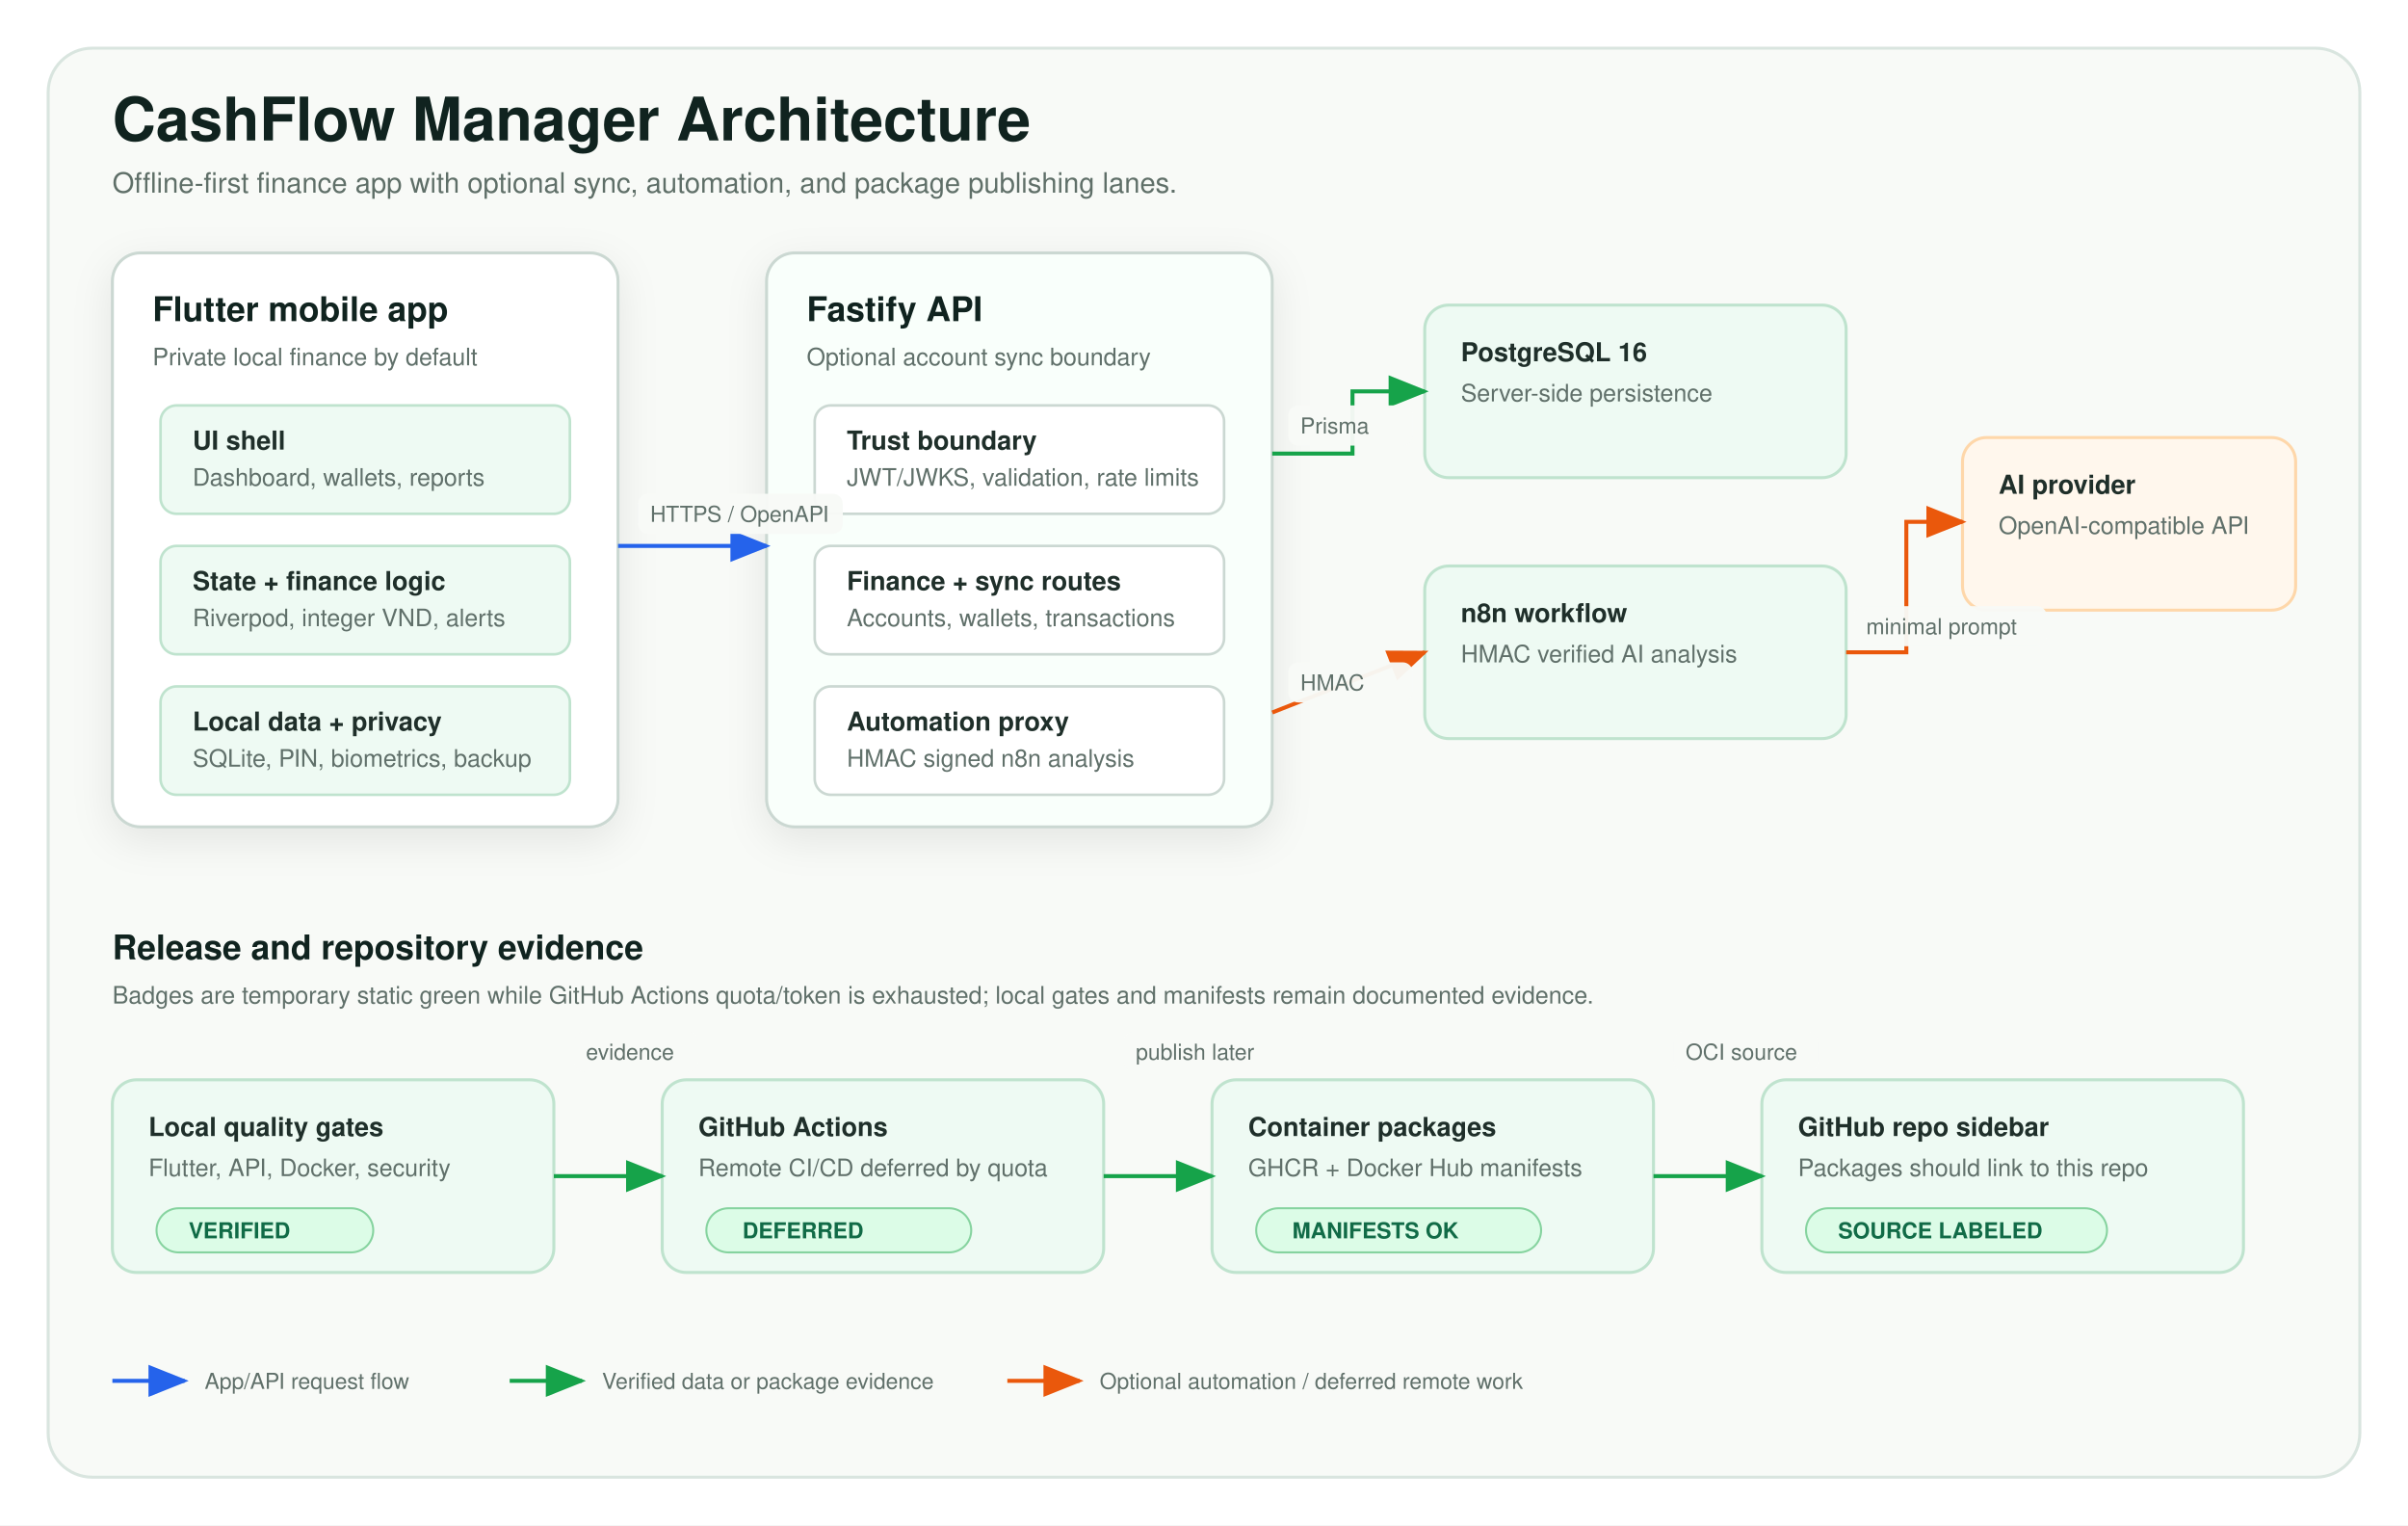
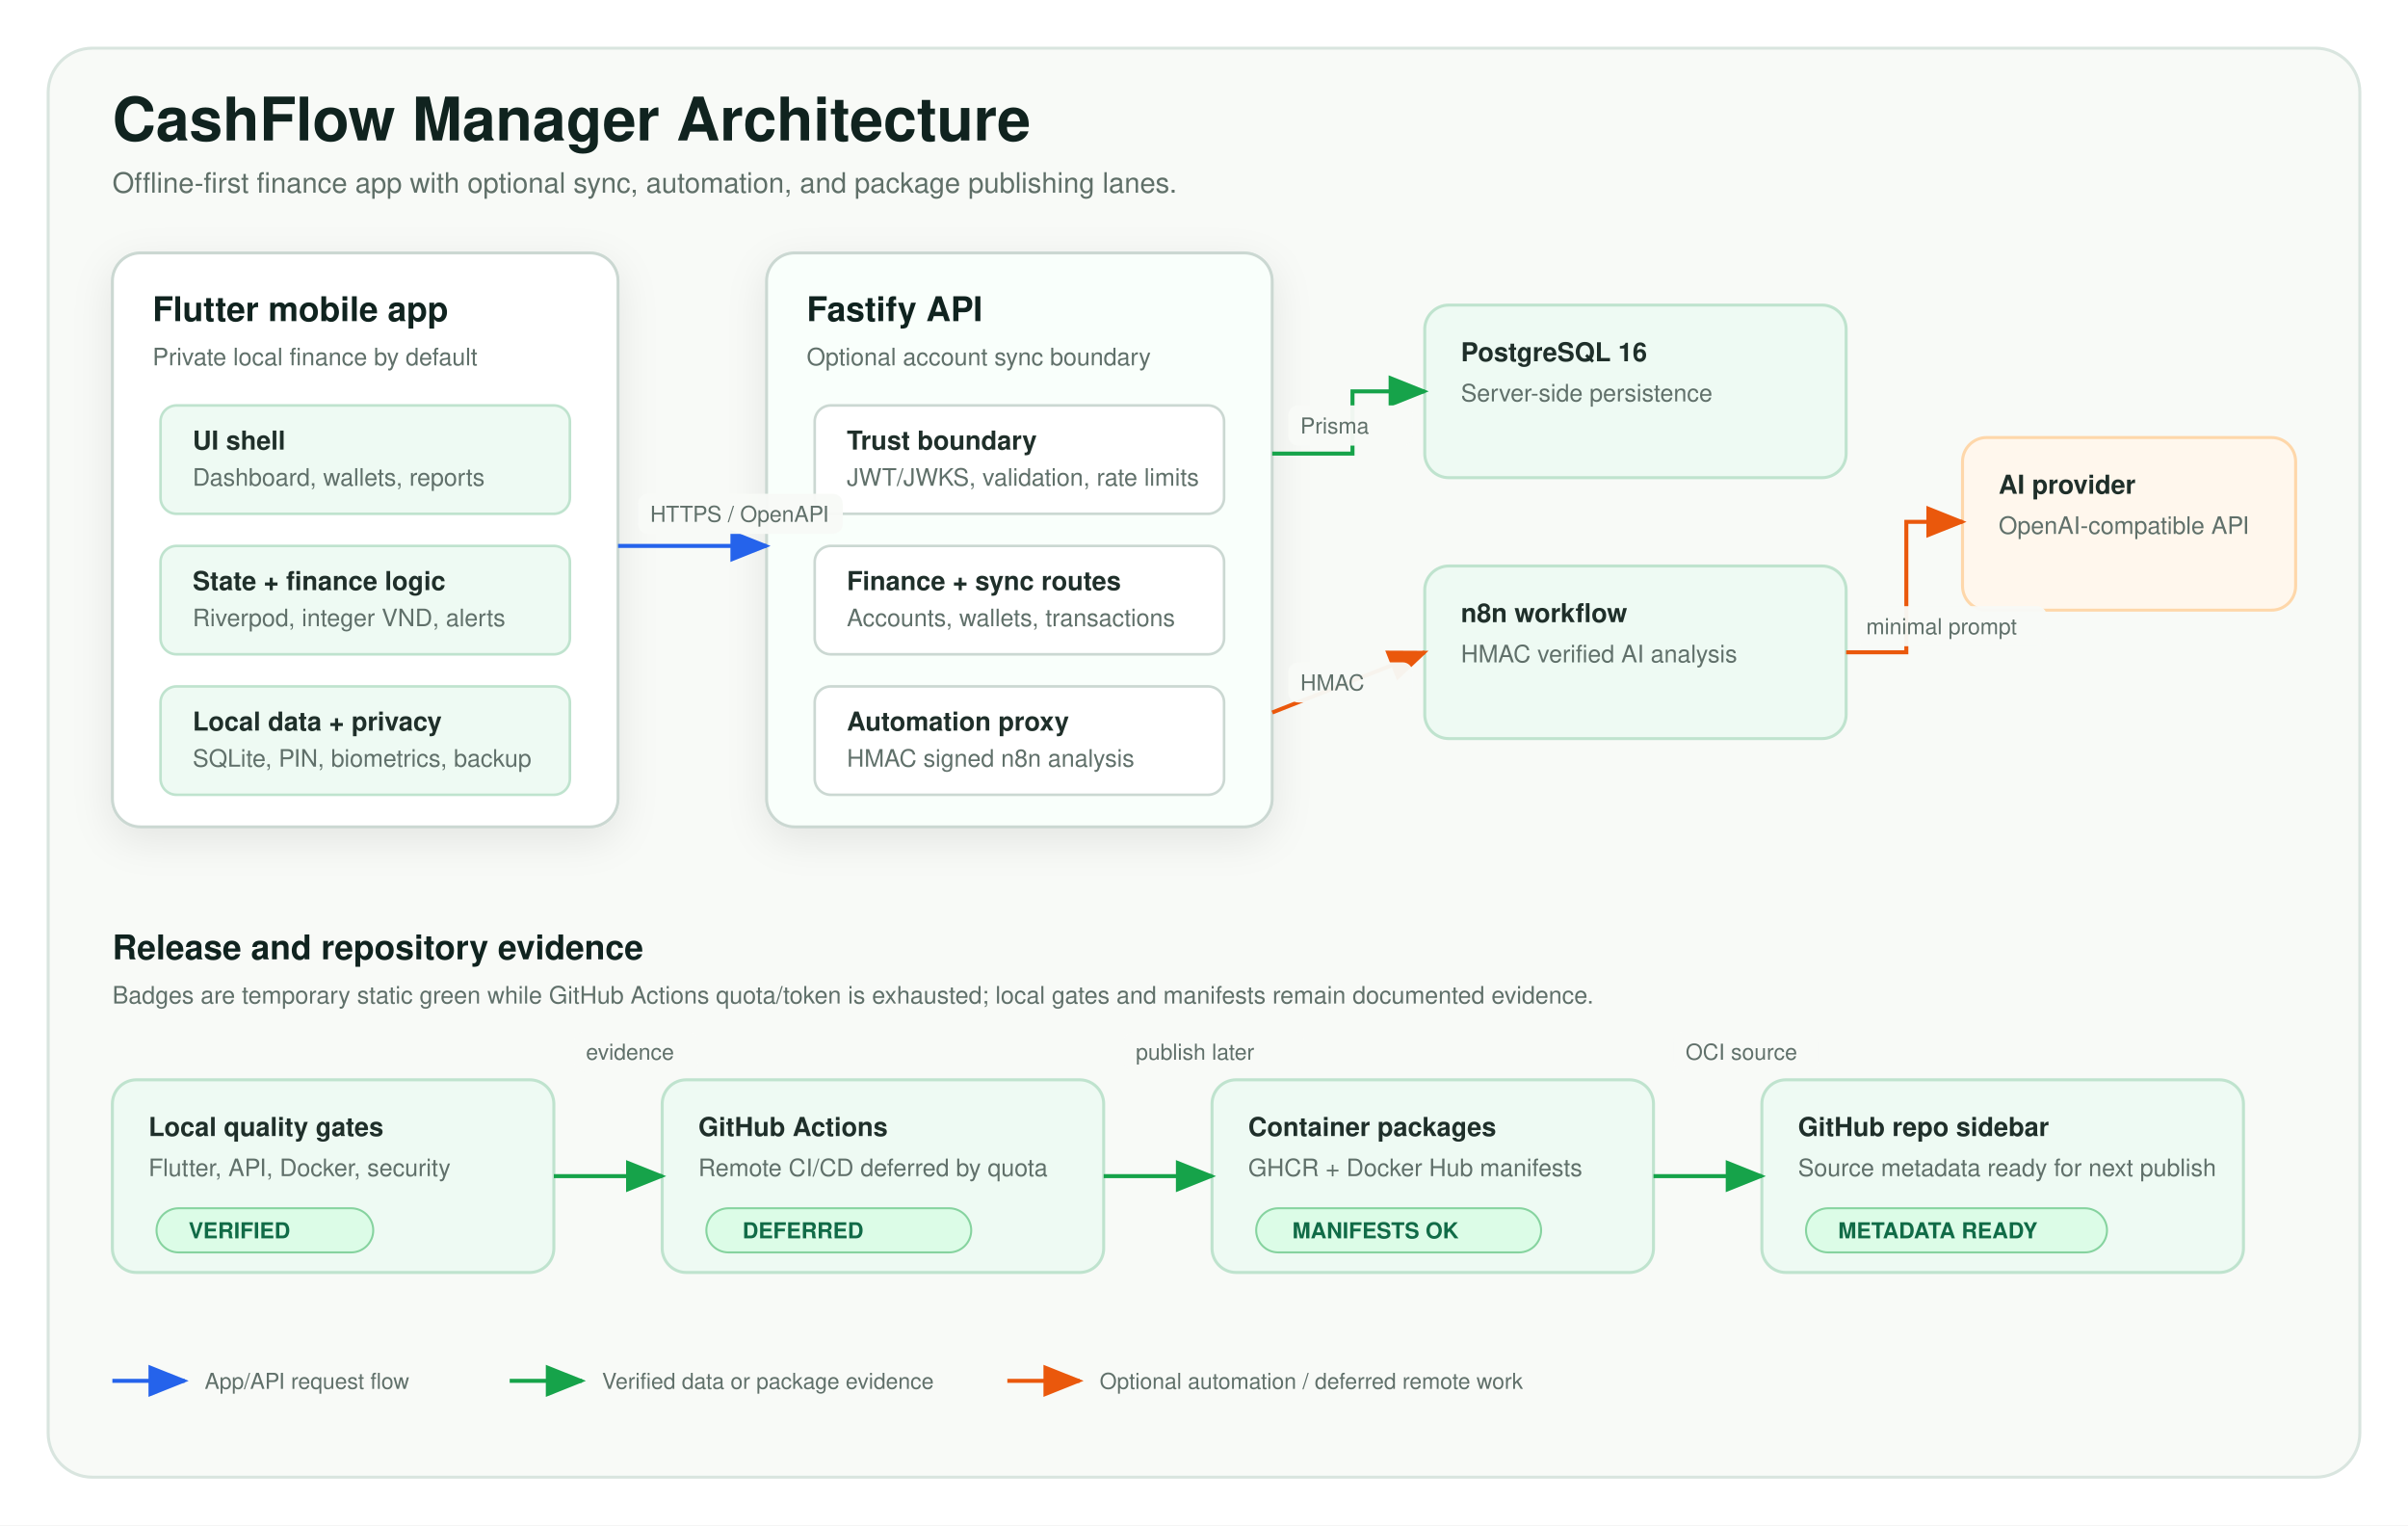
<svg xmlns="http://www.w3.org/2000/svg" viewBox="0 0 1200 760" width="1200" height="760" role="img" aria-labelledby="title desc">
  <style>
    text { font-family: 'Helvetica Neue', Helvetica, Arial, 'Segoe UI', sans-serif; }
    .title { fill:#10231f; font-size:30px; font-weight:700; }
    .subtitle { fill:#5f6f68; font-size:14px; }
    .group-title { fill:#10231f; font-size:17px; font-weight:700; }
    .label { fill:#1f2f2a; font-size:13px; font-weight:650; }
    .sub { fill:#60706a; font-size:12px; }
    .tiny { fill:#60706a; font-size:11px; }
    .badge { fill:#116b47; font-size:11px; font-weight:700; }
  </style>
  <defs>
    <marker id="arrow-blue" markerWidth="10" markerHeight="8" refX="9" refY="4" orient="auto">
      <polygon points="0 0, 10 4, 0 8" fill="#2563eb" />
    </marker>
    <marker id="arrow-green" markerWidth="10" markerHeight="8" refX="9" refY="4" orient="auto">
      <polygon points="0 0, 10 4, 0 8" fill="#16a34a" />
    </marker>
    <marker id="arrow-orange" markerWidth="10" markerHeight="8" refX="9" refY="4" orient="auto">
      <polygon points="0 0, 10 4, 0 8" fill="#ea580c" />
    </marker>
    <filter id="soft" x="-20%" y="-20%" width="140%" height="140%">
      <feDropShadow dx="0" dy="6" stdDeviation="10" flood-color="#0f2a2415" />
    </filter>
  </defs>
  <rect width="1200" height="760" fill="#ffffff" />
  <rect x="24" y="24" width="1152" height="712" rx="22" fill="#f8faf7" stroke="#d9e5df" stroke-width="1.5" />
  <text x="56" y="70" class="title">CashFlow Manager Architecture</text>
  <text x="56" y="96" class="subtitle">Offline-first finance app with optional sync, automation, and package publishing lanes.</text>
  <g filter="url(#soft)">
    <rect x="56" y="126" width="252" height="286" rx="14" fill="#ffffff" stroke="#cbd8d2" stroke-width="1.5" />
  </g>
  <text x="76" y="160" class="group-title">Flutter mobile app</text>
  <text x="76" y="182" class="sub">Private local finance by default</text>
  <rect x="80" y="202" width="204" height="54" rx="8" fill="#eefaf3" stroke="#bfe3ce" stroke-width="1.3" />
  <text x="96" y="224" class="label">UI shell</text>
  <text x="96" y="242" class="sub">Dashboard, wallets, reports</text>
  <rect x="80" y="272" width="204" height="54" rx="8" fill="#eefaf3" stroke="#bfe3ce" stroke-width="1.3" />
  <text x="96" y="294" class="label">State + finance logic</text>
  <text x="96" y="312" class="sub">Riverpod, integer VND, alerts</text>
  <rect x="80" y="342" width="204" height="54" rx="8" fill="#eefaf3" stroke="#bfe3ce" stroke-width="1.3" />
  <text x="96" y="364" class="label">Local data + privacy</text>
  <text x="96" y="382" class="sub">SQLite, PIN, biometrics, backup</text>
  <g filter="url(#soft)">
    <rect x="382" y="126" width="252" height="286" rx="14" fill="#f9fffb" stroke="#cbd8d2" stroke-width="1.5" />
  </g>
  <text x="402" y="160" class="group-title">Fastify API</text>
  <text x="402" y="182" class="sub">Optional account sync boundary</text>
  <rect x="406" y="202" width="204" height="54" rx="8" fill="#ffffff" stroke="#cbd8d2" stroke-width="1.3" />
  <text x="422" y="224" class="label">Trust boundary</text>
  <text x="422" y="242" class="sub">JWT/JWKS, validation, rate limits</text>
  <rect x="406" y="272" width="204" height="54" rx="8" fill="#ffffff" stroke="#cbd8d2" stroke-width="1.3" />
  <text x="422" y="294" class="label">Finance + sync routes</text>
  <text x="422" y="312" class="sub">Accounts, wallets, transactions</text>
  <rect x="406" y="342" width="204" height="54" rx="8" fill="#ffffff" stroke="#cbd8d2" stroke-width="1.3" />
  <text x="422" y="364" class="label">Automation proxy</text>
  <text x="422" y="382" class="sub">HMAC signed n8n analysis</text>
  <rect x="710" y="152" width="210" height="86" rx="12" fill="#eefaf3" stroke="#bfe3ce" stroke-width="1.5" />
  <text x="728" y="180" class="label">PostgreSQL 16</text>
  <text x="728" y="200" class="sub">Server-side persistence</text>
  <rect x="710" y="282" width="210" height="86" rx="12" fill="#eefaf3" stroke="#bfe3ce" stroke-width="1.5" />
  <text x="728" y="310" class="label">n8n workflow</text>
  <text x="728" y="330" class="sub">HMAC verified AI analysis</text>
  <rect x="978" y="218" width="166" height="86" rx="12" fill="#fff7ed" stroke="#fed7aa" stroke-width="1.5" />
  <text x="996" y="246" class="label">AI provider</text>
  <text x="996" y="266" class="sub">OpenAI-compatible API</text>
  <path d="M 308 272 L 382 272" fill="none" stroke="#2563eb" stroke-width="2" marker-end="url(#arrow-blue)" />
  <rect x="318" y="246" width="102" height="20" rx="5" fill="#f8faf7" opacity="0.96" />
  <text x="324" y="260" class="tiny">HTTPS / OpenAPI</text>
  <path d="M 634 226 L 674 226 L 674 195 L 710 195" fill="none" stroke="#16a34a" stroke-width="2" marker-end="url(#arrow-green)" />
  <rect x="642" y="202" width="62" height="20" rx="5" fill="#f8faf7" opacity="0.96" />
  <text x="648" y="216" class="tiny">Prisma</text>
  <path d="M 634 355 L 710 325" fill="none" stroke="#ea580c" stroke-width="2" marker-end="url(#arrow-orange)" />
  <rect x="642" y="330" width="62" height="20" rx="5" fill="#f8faf7" opacity="0.96" />
  <text x="648" y="344" class="tiny">HMAC</text>
  <path d="M 920 325 L 950 325 L 950 260 L 978 260" fill="none" stroke="#ea580c" stroke-width="2" marker-end="url(#arrow-orange)" />
  <rect x="924" y="302" width="96" height="20" rx="5" fill="#f8faf7" opacity="0.96" />
  <text x="930" y="316" class="tiny">minimal prompt</text>
  <text x="56" y="478" class="group-title">Release and repository evidence</text>
  <text x="56" y="500" class="sub">Badges are temporary static green while GitHub Actions quota/token is exhausted; local gates and manifests remain documented evidence.</text>
  <rect x="56" y="538" width="220" height="96" rx="12" fill="#eefaf3" stroke="#bfe3ce" stroke-width="1.5" />
  <text x="74" y="566" class="label">Local quality gates</text>
  <text x="74" y="586" class="sub">Flutter, API, Docker, security</text>
  <rect x="78" y="602" width="108" height="22" rx="11" fill="#dcfce7" stroke="#86d39f" />
  <text x="94" y="617" class="badge">VERIFIED</text>
  <rect x="330" y="538" width="220" height="96" rx="12" fill="#eefaf3" stroke="#bfe3ce" stroke-width="1.5" />
  <text x="348" y="566" class="label">GitHub Actions</text>
  <text x="348" y="586" class="sub">Remote CI/CD deferred by quota</text>
  <rect x="352" y="602" width="132" height="22" rx="11" fill="#dcfce7" stroke="#86d39f" />
  <text x="370" y="617" class="badge">DEFERRED</text>
  <rect x="604" y="538" width="220" height="96" rx="12" fill="#eefaf3" stroke="#bfe3ce" stroke-width="1.5" />
  <text x="622" y="566" class="label">Container packages</text>
  <text x="622" y="586" class="sub">GHCR + Docker Hub manifests</text>
  <rect x="626" y="602" width="142" height="22" rx="11" fill="#dcfce7" stroke="#86d39f" />
  <text x="644" y="617" class="badge">MANIFESTS OK</text>
  <rect x="878" y="538" width="240" height="96" rx="12" fill="#eefaf3" stroke="#bfe3ce" stroke-width="1.5" />
  <text x="896" y="566" class="label">GitHub repo sidebar</text>
-   <text x="896" y="586" class="sub">Packages should link to this repo</text>
+   <text x="896" y="586" class="sub">Source metadata ready for next publish</text>
  <rect x="900" y="602" width="150" height="22" rx="11" fill="#dcfce7" stroke="#86d39f" />
-   <text x="916" y="617" class="badge">SOURCE LABELED</text>
+   <text x="916" y="617" class="badge">METADATA READY</text>
  <path d="M 276 586 L 330 586" fill="none" stroke="#16a34a" stroke-width="2" marker-end="url(#arrow-green)" />
  <rect x="286" y="514" width="62" height="20" rx="5" fill="#f8faf7" opacity="0.96" />
  <text x="292" y="528" class="tiny">evidence</text>
  <path d="M 550 586 L 604 586" fill="none" stroke="#16a34a" stroke-width="2" marker-end="url(#arrow-green)" />
  <rect x="560" y="514" width="90" height="20" rx="5" fill="#f8faf7" opacity="0.96" />
  <text x="566" y="528" class="tiny">publish later</text>
  <path d="M 824 586 L 878 586" fill="none" stroke="#16a34a" stroke-width="2" marker-end="url(#arrow-green)" />
  <rect x="834" y="514" width="72" height="20" rx="5" fill="#f8faf7" opacity="0.96" />
  <text x="840" y="528" class="tiny">OCI source</text>
  <g transform="translate(56, 680)">
    <line x1="0" y1="8" x2="36" y2="8" stroke="#2563eb" stroke-width="2" marker-end="url(#arrow-blue)" />
    <text x="46" y="12" class="tiny">App/API request flow</text>
    <line x1="198" y1="8" x2="234" y2="8" stroke="#16a34a" stroke-width="2" marker-end="url(#arrow-green)" />
    <text x="244" y="12" class="tiny">Verified data or package evidence</text>
    <line x1="446" y1="8" x2="482" y2="8" stroke="#ea580c" stroke-width="2" marker-end="url(#arrow-orange)" />
    <text x="492" y="12" class="tiny">Optional automation / deferred remote work</text>
  </g>
</svg>
